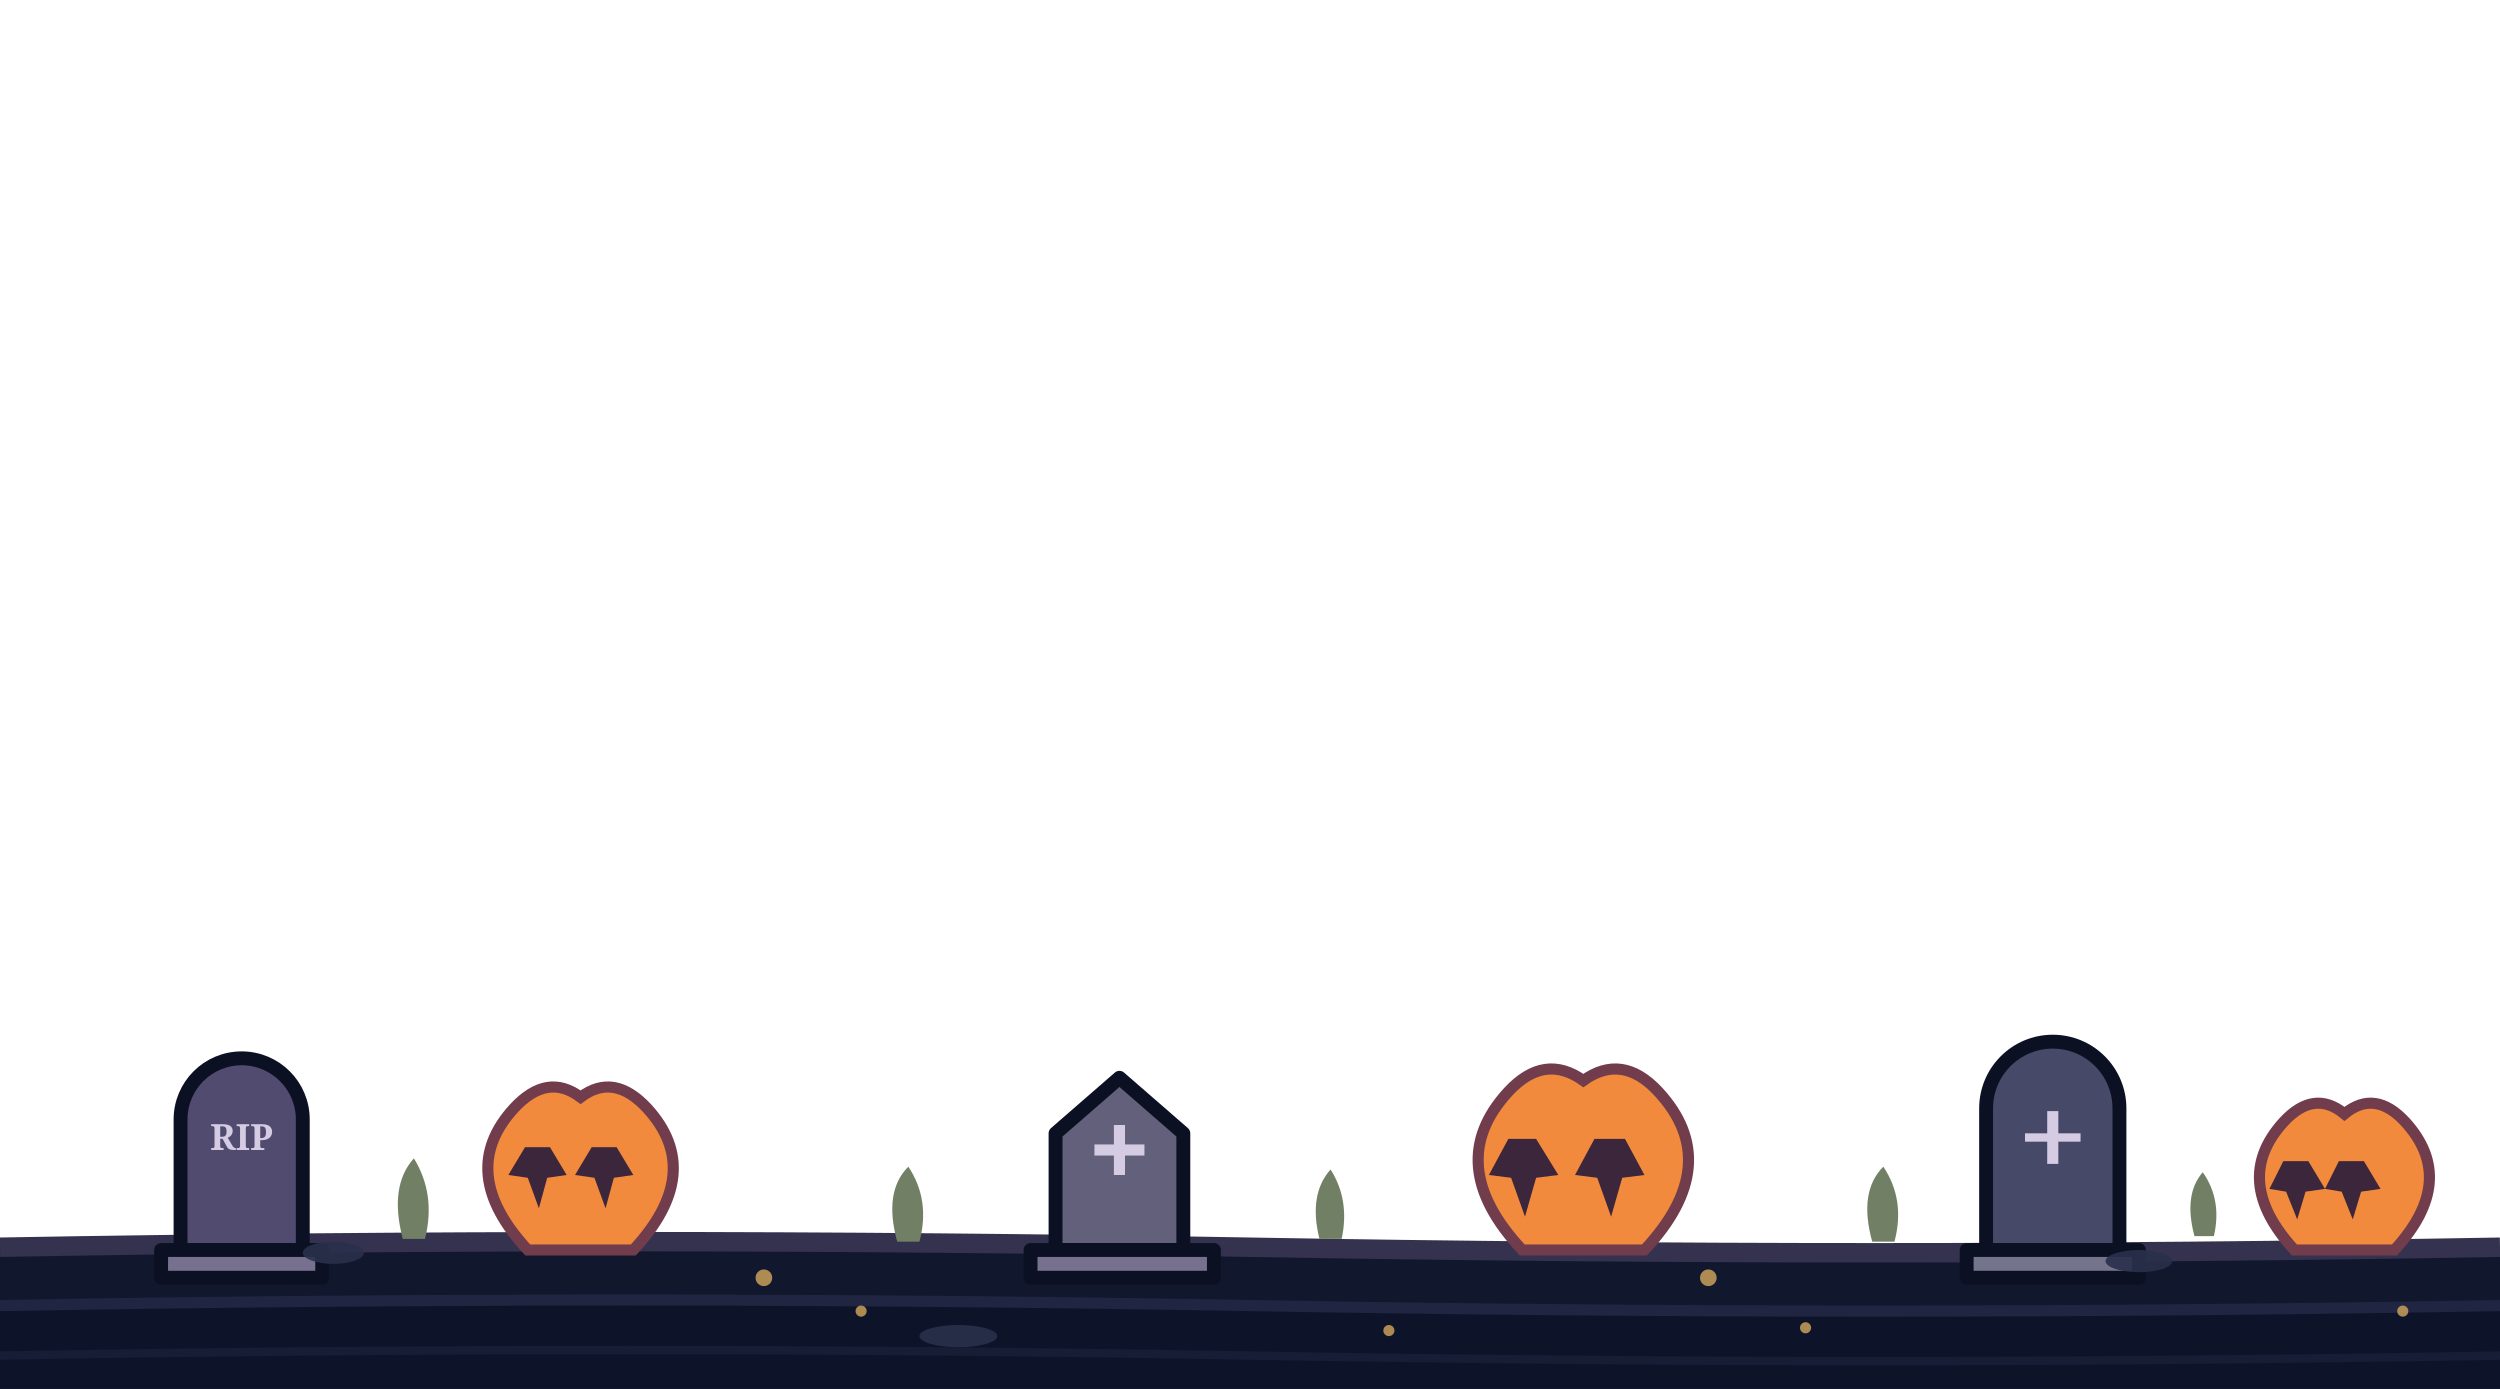
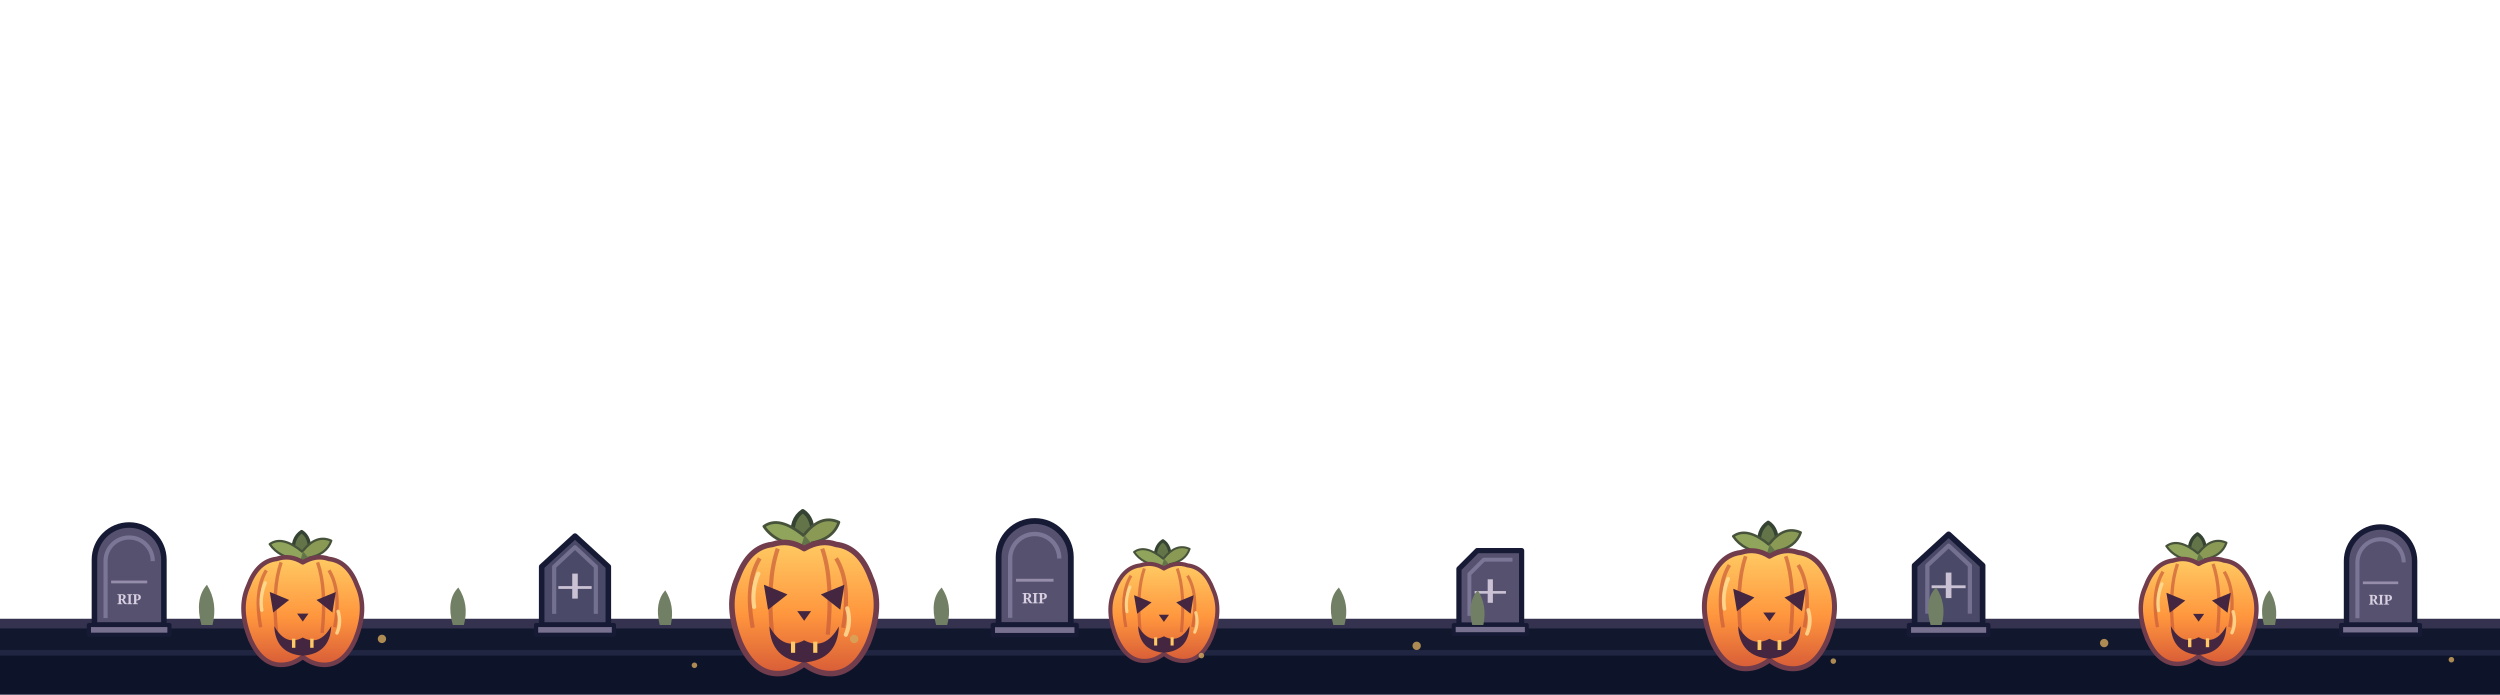
- <svg xmlns="http://www.w3.org/2000/svg" width="900" height="500" viewBox="0 0 900 500">
-   <path d="M0 449Q225 445 450 449T900 449V500H0Z" fill="#11172d" />
-   <path d="M0 449Q225 445 450 449T900 449" fill="none" stroke="#34324e" stroke-width="7" />
-   <path d="M0 470Q225 466 450 470T900 470V500H0Z" fill="#0d142a" />
-   <path d="M0 470Q225 466 450 470T900 470" fill="none" stroke="#202541" stroke-width="4" />
-   <path d="M0 488Q225 484 450 488T900 488" fill="none" stroke="#171d35" stroke-width="3" />
-   <g transform="translate(0 30)" stroke="#0b1023" stroke-width="5" stroke-linejoin="round">
-     <path d="M65 420v-47a22 22 0 0 1 44 0v47Z" fill="#514b70" />
-     <path d="M58 420h58v10H58Z" fill="#77718f" />
-     <path d="M380 420v-42l23-20 23 20v42Z" fill="#62607a" />
-     <path d="M371 420h66v10h-66Z" fill="#77718f" />
-     <path d="M715 420v-51a24 24 0 0 1 48 0v51Z" fill="#464968" />
-     <path d="M708 420h62v10h-62Z" fill="#74748c" />
-   </g>
-   <g transform="translate(0 30)" fill="#d5cce4" font-family="serif" font-weight="700" text-anchor="middle">
-     <text x="87" y="384" font-size="13">RIP</text>
-     <path d="M394 382h18v4h-18zm7-7h4v18h-4z" />
-     <path d="M729 378h20v3h-20zm8-8h4v19h-4z" />
-   </g>
-   <g transform="translate(0 30)" fill="#f28a3e" stroke="#713c4c" stroke-width="4">
-     <path d="M190 420q-26-28-5-51 12-13 24-4 12-9 24 4 21 23-5 51Z" />
-     <path d="M548 420q-29-31-5-57 13-14 27-4 14-10 27 4 24 26-5 57Z" />
-     <path d="M826 420q-23-25-4-46 11-12 22-3 11-9 22 3 19 21-4 46Z" />
-   </g>
-   <g transform="translate(0 30)" fill="#3b263c">
-     <path d="M198 383 204 393l-7 1-3 11-4-11-7-1 6-10Zm24 0 6 10-7 1-3 11-4-11-7-1 6-10Z" />
-     <path d="M553 380 561 393l-8 1-4 14-5-14-8-1 7-13Zm32 0 7 13-8 1-4 14-5-14-8-1 7-13Z" />
-     <path d="M831 388 837 398l-7 1-3 10-4-10-6-1 5-10Zm20 0 6 10-7 1-3 10-4-10-6-1 5-10Z" />
-   </g>
-   <g transform="translate(0 20)" fill="#718064">
-     <path d="M145 426q-5-19 4-29 8 13 4 29m-9-14-10-11m13 19 10-14" />
-   </g>
-   <g transform="translate(0 20)" fill="#718064">
-     <path d="M323 427q-5-18 4-27 8 12 4 27m-9-13-9-10m12 18 10-13" />
-   </g>
-   <g transform="translate(0 20)" fill="#718064">
-     <path d="M475 426q-4-16 4-25 7 11 4 25m-8-12-9-9m12 16 9-12" />
-   </g>
-   <g transform="translate(0 20)" fill="#718064">
-     <path d="M674 427q-5-18 4-27 8 12 4 27m-9-13-9-10m12 18 10-13" />
-   </g>
-   <g transform="translate(0 20)" fill="#718064">
-     <path d="M790 425q-4-15 3-23 7 10 4 23m-8-11-8-9m11 15 9-11" />
+ <svg xmlns="http://www.w3.org/2000/svg" width="1800" height="500" viewBox="0 0 1800 500">
+   <path d="M0 449H1800V500H0Z" fill="#11172d" />
+   <path d="M0 449H1800" fill="none" stroke="#34324e" stroke-width="7" />
+   <path d="M0 470H1800V500H0Z" fill="#0d142a" />
+   <path d="M0 470H1800" fill="none" stroke="#202541" stroke-width="4" />
+   <defs>
+     <g id="roundGrave" stroke-linejoin="round">
+       <path d="M-25 0v-47a25 25 0 0 1 50 0V0Z" fill="#55516f" stroke="#171a35" stroke-width="4" />
+       <path d="M-17-5v-41a17 17 0 0 1 34 0" fill="none" stroke="#8b86a5" stroke-width="3" opacity=".7" />
+       <path d="M-13-32h26v2h-26Z" fill="#b7adc7" opacity=".65" />
+       <text x="0" y="-15" fill="#d8cfe1" font-family="serif" font-size="10" font-weight="700" text-anchor="middle">RIP</text>
+       <path d="M-29 0h58v7h-58Z" fill="#77718f" stroke="#171a35" stroke-width="3" />
+     </g>
+     <g id="crossGrave" stroke-linejoin="round">
+       <path d="M-24 0v-42l24-22 24 22V0Z" fill="#4b4968" stroke="#171a35" stroke-width="4" />
+       <path d="M-15-8v-34L0-56l15 14v34" fill="none" stroke="#817d9e" stroke-width="3" opacity=".75" />
+       <path d="M-12-28h24v2h-24Zm10-9h4v18h-4Z" fill="#e0d6e7" opacity=".85" />
+       <path d="M-28 0h56v7h-56Z" fill="#77718f" stroke="#171a35" stroke-width="3" />
+     </g>
+     <g id="slantGrave" stroke-linejoin="round">
+       <path d="M-24 0v-43l14-14h34v57Z" fill="#55516f" stroke="#171a35" stroke-width="4" />
+       <path d="M-16-7v-32l11-11h22" fill="none" stroke="#8b86a5" stroke-width="3" opacity=".7" />
+       <path d="M-12-26h24v2h-24Zm10-9h4v18h-4Z" fill="#e0d6e7" opacity=".85" />
+       <path d="M-28 0h56v7h-56Z" fill="#77718f" stroke="#171a35" stroke-width="3" />
+     </g>
+   </defs>
+   <use href="#roundGrave" transform="translate(93 450)" />
+   <use href="#crossGrave" transform="translate(414 450)" />
+   <use href="#roundGrave" transform="translate(745 450) scale(1.04)" />
+   <use href="#slantGrave" transform="translate(1073 450) scale(.94)" />
+   <use href="#crossGrave" transform="translate(1403 450) scale(1.02)" />
+   <use href="#roundGrave" transform="translate(1714 450) scale(.98)" />
+   <defs>
+     <linearGradient id="pumpkinGlow" x1="0" y1="0" x2="0" y2="1">
+       <stop stop-color="#ffca62" />
+       <stop offset=".55" stop-color="#ff963e" />
+       <stop offset="1" stop-color="#d85c37" />
+     </linearGradient>
+     <g id="jackolantern" stroke-linejoin="round">
+       <path d="M-8-62q-2-14 7-20 8 5 7 19l9 5-5 7h-22l-5-6Z" fill="#627448" stroke="#354333" stroke-width="3" />
+       <path d="M0-65q12-15 25-9-4 12-20 15" fill="#8a9a55" stroke="#46523a" stroke-width="2" />
+       <path d="M0-64q-18-15-29-7 8 12 27 14" fill="#91a45c" stroke="#46523a" stroke-width="2" />
+       <path d="M-48-34q8-22 25-24 12-4 23 3 12-7 23-3 17 2 25 24 9 20-2 47-10 22-27 22-10 0-19-7-9 7-19 7-17 0-27-22-11-27-2-47Z" fill="url(#pumpkinGlow)" stroke="#713c4c" stroke-width="4" />
+       <path d="M-32-48q-11 18-5 50m18-57q-8 23-4 62m46-55q11 18 5 50M13-55q8 23 4 62" fill="none" stroke="#c95d39" stroke-width="3" opacity=".7" />
+       <path d="m-29-29 17 7-14 11Zm58 0-17 7 14 11Z" fill="#442641" />
+       <path d="m-5-10 5 7 5-7Z" fill="#442641" />
+       <path d="M-25 1q10 18 25 10Q15 19 25 1q-1 24-25 26Q-24 25-25 1Z" fill="#442641" />
+       <path d="M-8 12v8m16-8v8" stroke="#ffc866" stroke-width="3" />
+       <path d="M-33-37q-5 12-3 24m67 1q3 10-1 19" fill="none" stroke="#ffe19a" stroke-width="3" stroke-linecap="round" opacity=".8" />
+     </g>
+   </defs>
+   <use href="#jackolantern" transform="translate(218 450) scale(.82)" />
+   <use href="#jackolantern" transform="translate(579 450) scale(1)" />
+   <use href="#jackolantern" transform="translate(838 450) scale(.74)" />
+   <use href="#jackolantern" transform="translate(1274 450) scale(.9)" />
+   <use href="#jackolantern" transform="translate(1583 450) scale(.8)" />
+   <g fill="#718064">
+     <path d="M145 450q-5-19 4-29 8 13 4 29m-9-14-10-11m13 19 10-14" />
+     <path d="M326 450q-5-18 4-27 8 12 4 27m-9-13-9-10m12 18 10-13" />
+     <path d="M475 450q-4-16 4-25 7 11 4 25m-8-12-9-9m12 16 9-12" />
+     <path d="M674 450q-5-18 4-27 8 12 4 27m-9-13-9-10m12 18 10-13" />
+     <path d="M960 450q-5-18 4-27 8 12 4 27m-9-13-9-10m12 18 10-13" />
+     <path d="M1060 450q-4-16 4-25 7 11 4 25m-8-12-9-9m12 16 9-12" />
+     <path d="M1390 450q-5-18 4-27 8 12 4 27m-9-13-9-10m12 18 10-13" />
+     <path d="M1630 450q-4-16 4-25 7 11 4 25m-8-12-9-9m12 16 9-12" />
  </g>
  <g fill="#d5a85c" opacity=".8">
    <circle cx="275" cy="460" r="3" />
-     <circle cx="310" cy="472" r="2" />
    <circle cx="500" cy="479" r="2" />
    <circle cx="615" cy="460" r="3" />
-     <circle cx="650" cy="478" r="2" />
    <circle cx="865" cy="472" r="2" />
-   </g>
-   <g fill="#29304a" opacity=".9">
-     <ellipse cx="120" cy="451" rx="11" ry="4" />
-     <ellipse cx="345" cy="481" rx="14" ry="4" />
-     <ellipse cx="770" cy="454" rx="12" ry="4" />
+     <circle cx="1020" cy="465" r="3" />
+     <circle cx="1320" cy="476" r="2" />
+     <circle cx="1515" cy="463" r="3" />
+     <circle cx="1765" cy="475" r="2" />
  </g>
</svg>
